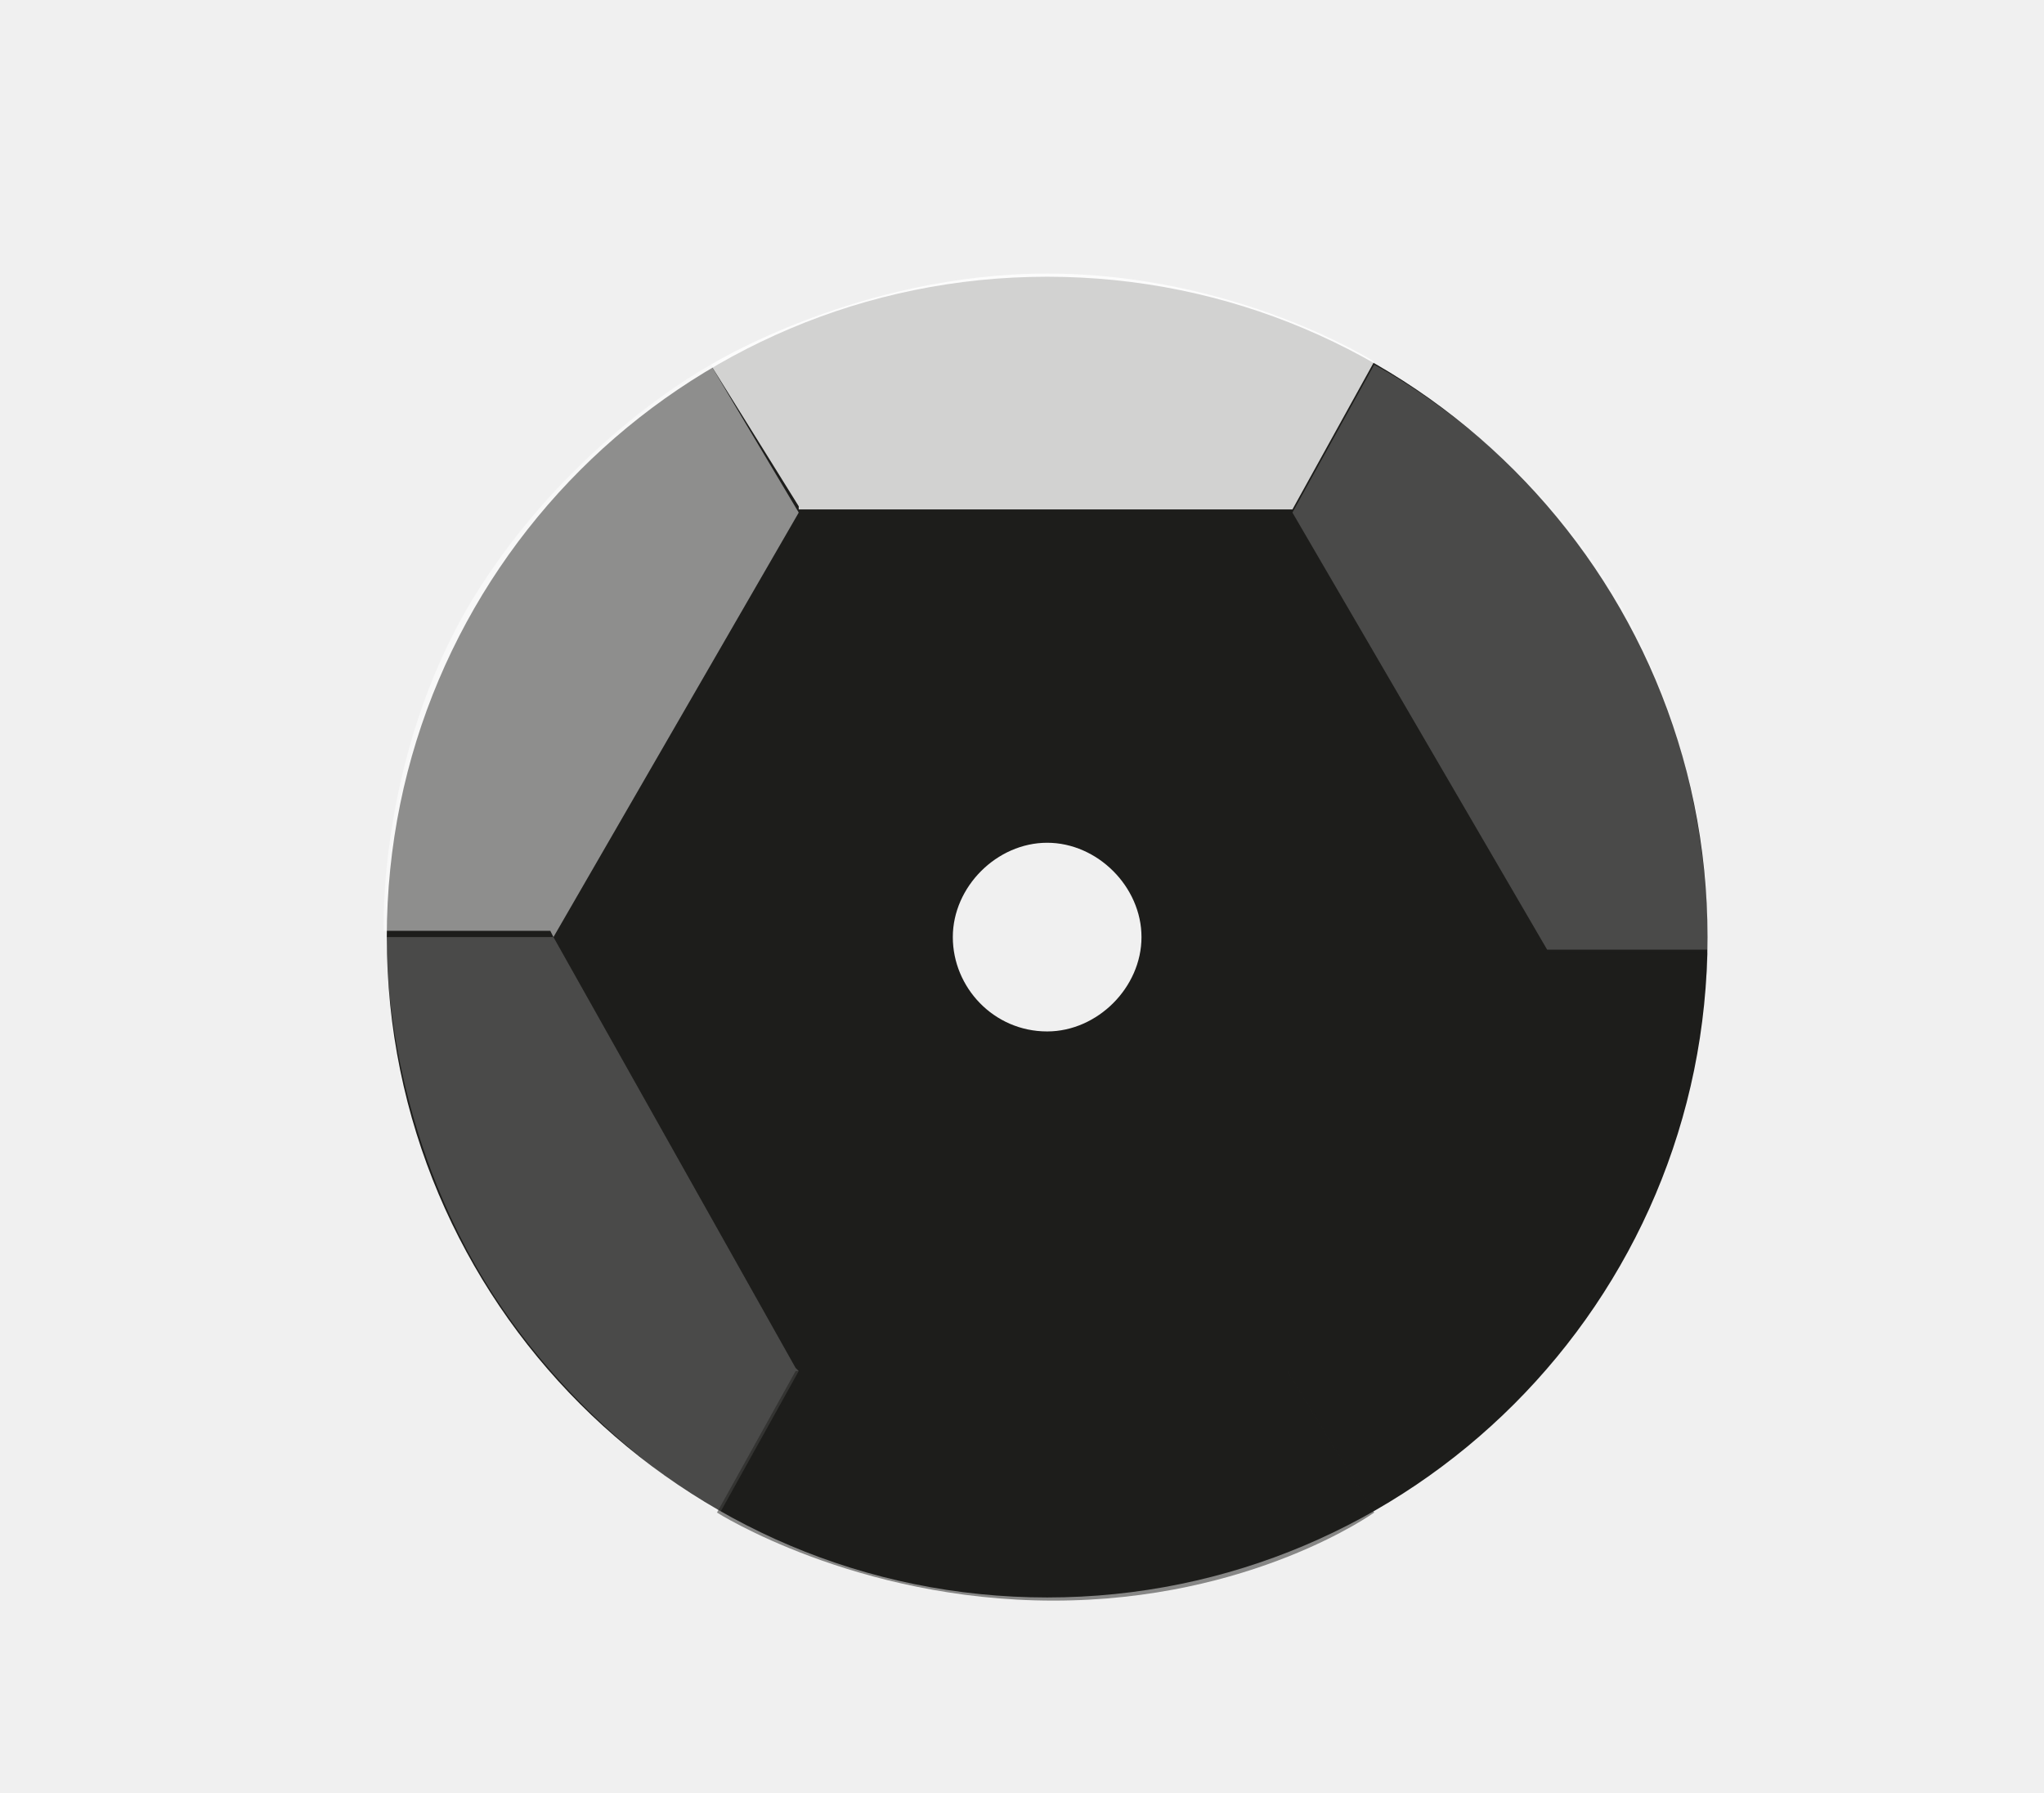
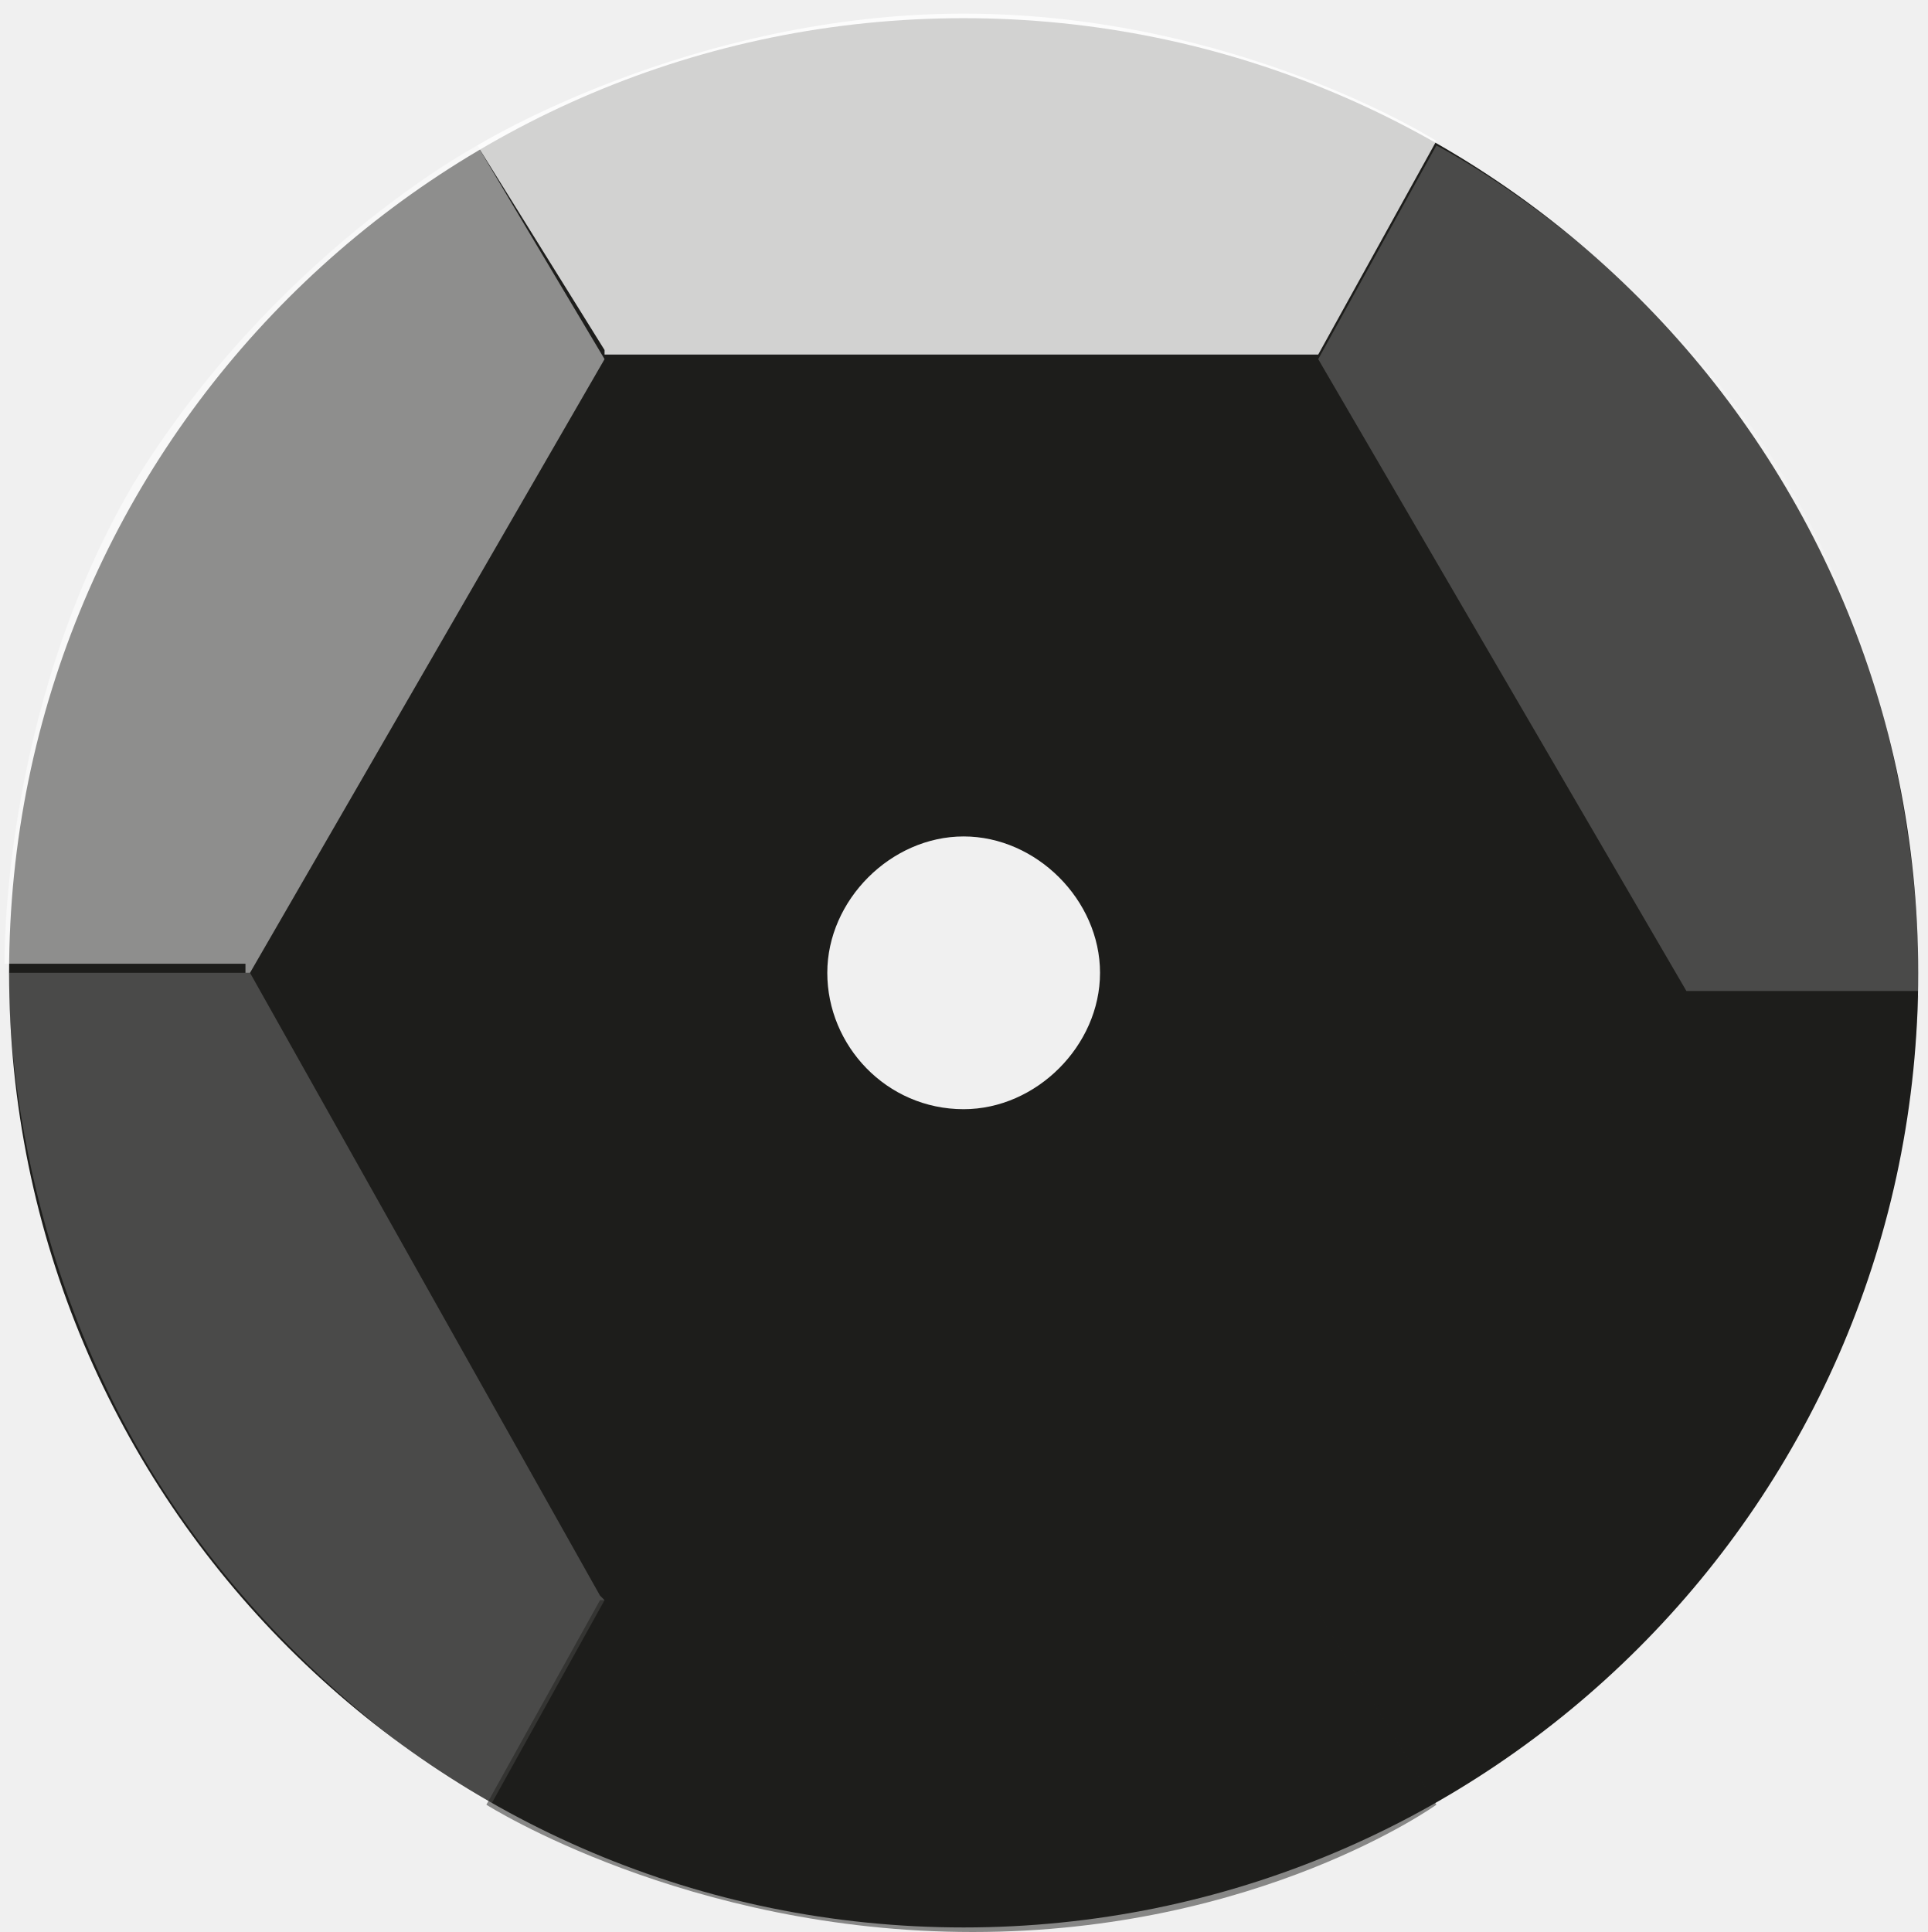
- <svg xmlns="http://www.w3.org/2000/svg" id="Calque_4" version="1.1" viewBox="0 0 65 57">
+ <svg xmlns="http://www.w3.org/2000/svg" id="Calque_4" version="1.1" viewBox="0 0 42.4 42.5">
  <defs>
    <style>
-       .st0, .st1, .st2 {
+       .st0, .st1 {
+         opacity: .5;
+       }
+ 
+       .st0, .st1, .st2, .st3, .st4 {
+         isolation: isolate;
+       }
+ 
+       .st0, .st5, .st3 {
+         fill: #1d1d1b;
+       }
+ 
+       .st1, .st2, .st4 {
        fill: #fff;
      }

-       .st0, .st3 {
-         opacity: .5;
-       }
- 
-       .st1, .st4 {
+       .st2, .st3 {
        opacity: .2;
      }

-       .st2 {
+       .st4 {
        opacity: .8;
-       }
- 
-       .st4, .st5, .st3 {
-         fill: #1d1d1b;
      }
    </style>
  </defs>
-   <path class="st5" d="M33.3,8.8c-11.6,0-21,9.4-21,21s9.4,21,21,21,21-9.4,21-21-9.4-21-21-21ZM33.3,32.8c-1.7,0-3-1.4-3-3s1.4-3,3-3,3,1.4,3,3-1.4,3-3,3Z" />
-   <path class="st2" d="M25.4,16.2h15.7s2.6-4.7,2.6-4.7c0,0-4.4-2.8-10.4-2.8s-10.7,2.9-10.7,2.9l2.8,4.5Z" />
-   <path class="st0" d="M17.6,29.8l7.8-13.5-2.8-4.7s-4.5,2.4-7.6,7.5c-3,5-2.8,10.5-2.8,10.5h5.3Z" />
-   <path class="st1" d="M25.3,43.5l-7.7-13.7h-5.3c0,0-.2,5.1,2.8,10.4s7.8,7.9,7.8,7.9l2.5-4.5Z" />
-   <path class="st3" d="M41,43.6h-15.7s-2.5,4.5-2.5,4.5c0,0,4.4,2.8,10.7,2.8s10.2-2.8,10.2-2.8l-2.7-4.4Z" />
-   <path class="st4" d="M49.2,30.2l-8.2,13.4,2.7,4.4s4.4-2.2,7.5-7.3c3.1-5.3,3.1-10.4,3.1-10.4h-5.1Z" />
-   <path class="st1" d="M41.1,16.3l8.1,13.9h5.1c0,.1.3-5.4-2.6-10.7s-8-7.9-8-7.9l-2.6,4.7Z" />
+   <path class="st5" d="M21.2.4C9.6.4.2,9.8.2,21.4s9.4,21,21,21,21-9.4,21-21S32.8.4,21.2.4ZM21.2,24.4c-1.7,0-3-1.4-3-3s1.4-3,3-3,3,1.4,3,3-1.4,3-3,3Z" />
+   <path class="st4" d="M13.3,7.8h15.7l2.6-4.7S27.2.3,21.2.3s-10.7,2.9-10.7,2.9l2.8,4.5h0Z" />
+   <path class="st1" d="M5.5,21.4l7.8-13.5-2.8-4.7s-4.5,2.4-7.6,7.5C0,15.7.1,21.2.1,21.2h5.3v.2Z" />
+   <path class="st2" d="M13.2,35.1l-7.7-13.7H.2S0,26.5,3,31.8s7.8,7.9,7.8,7.9l2.5-4.5h0Z" />
+   <path class="st0" d="M28.9,35.2h-15.7l-2.5,4.5s4.4,2.8,10.7,2.8,10.2-2.8,10.2-2.8l-2.7-4.4h0Z" />
+   <path class="st3" d="M37.1,21.8l-8.2,13.4,2.7,4.4s4.4-2.2,7.5-7.3c3.1-5.3,3.1-10.4,3.1-10.4h-5.1Z" />
+   <path class="st2" d="M29,7.9l8.1,13.9h5.1c0,.1.3-5.4-2.6-10.7s-8-7.9-8-7.9l-2.6,4.7Z" />
</svg>
